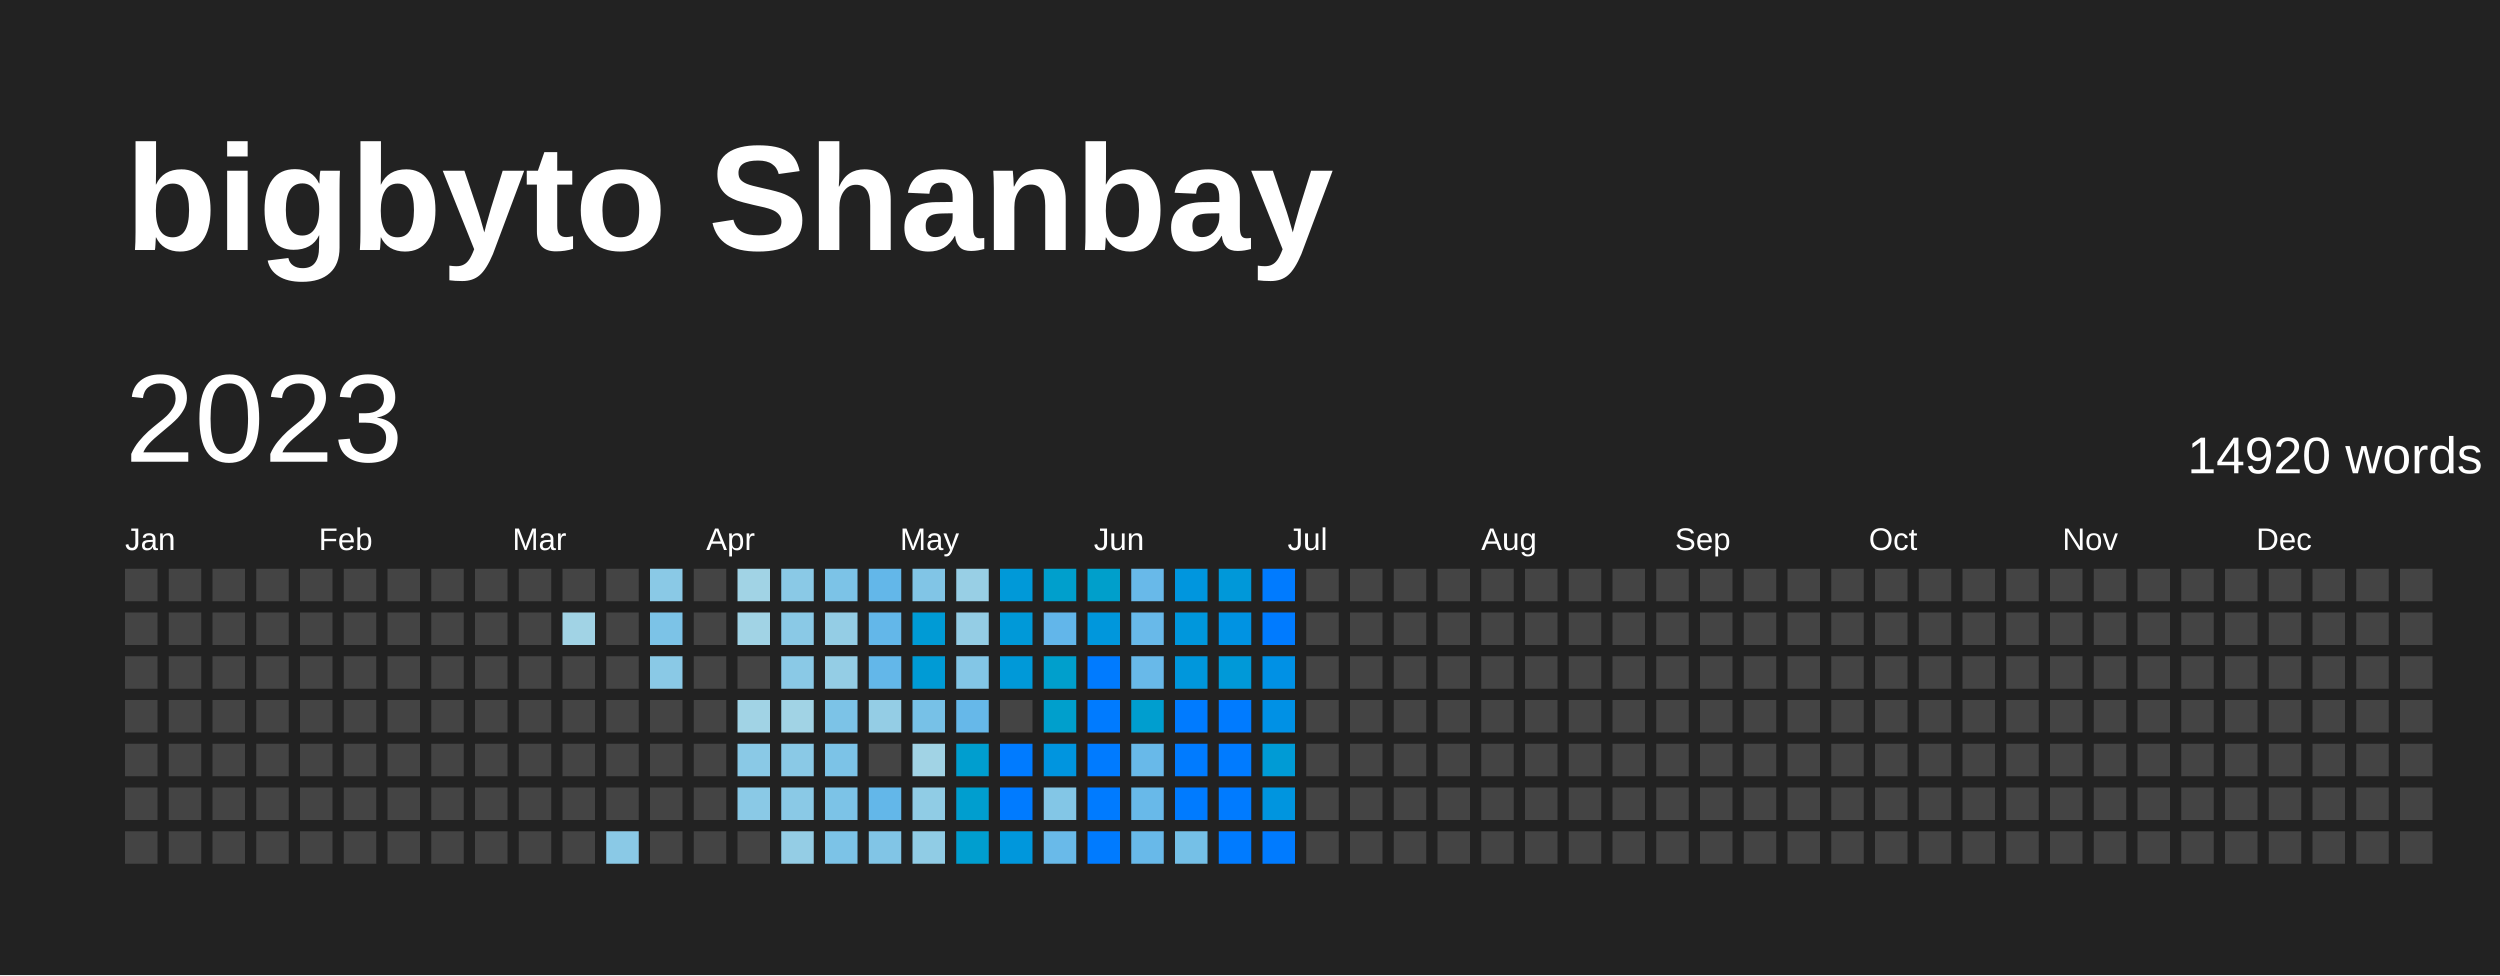
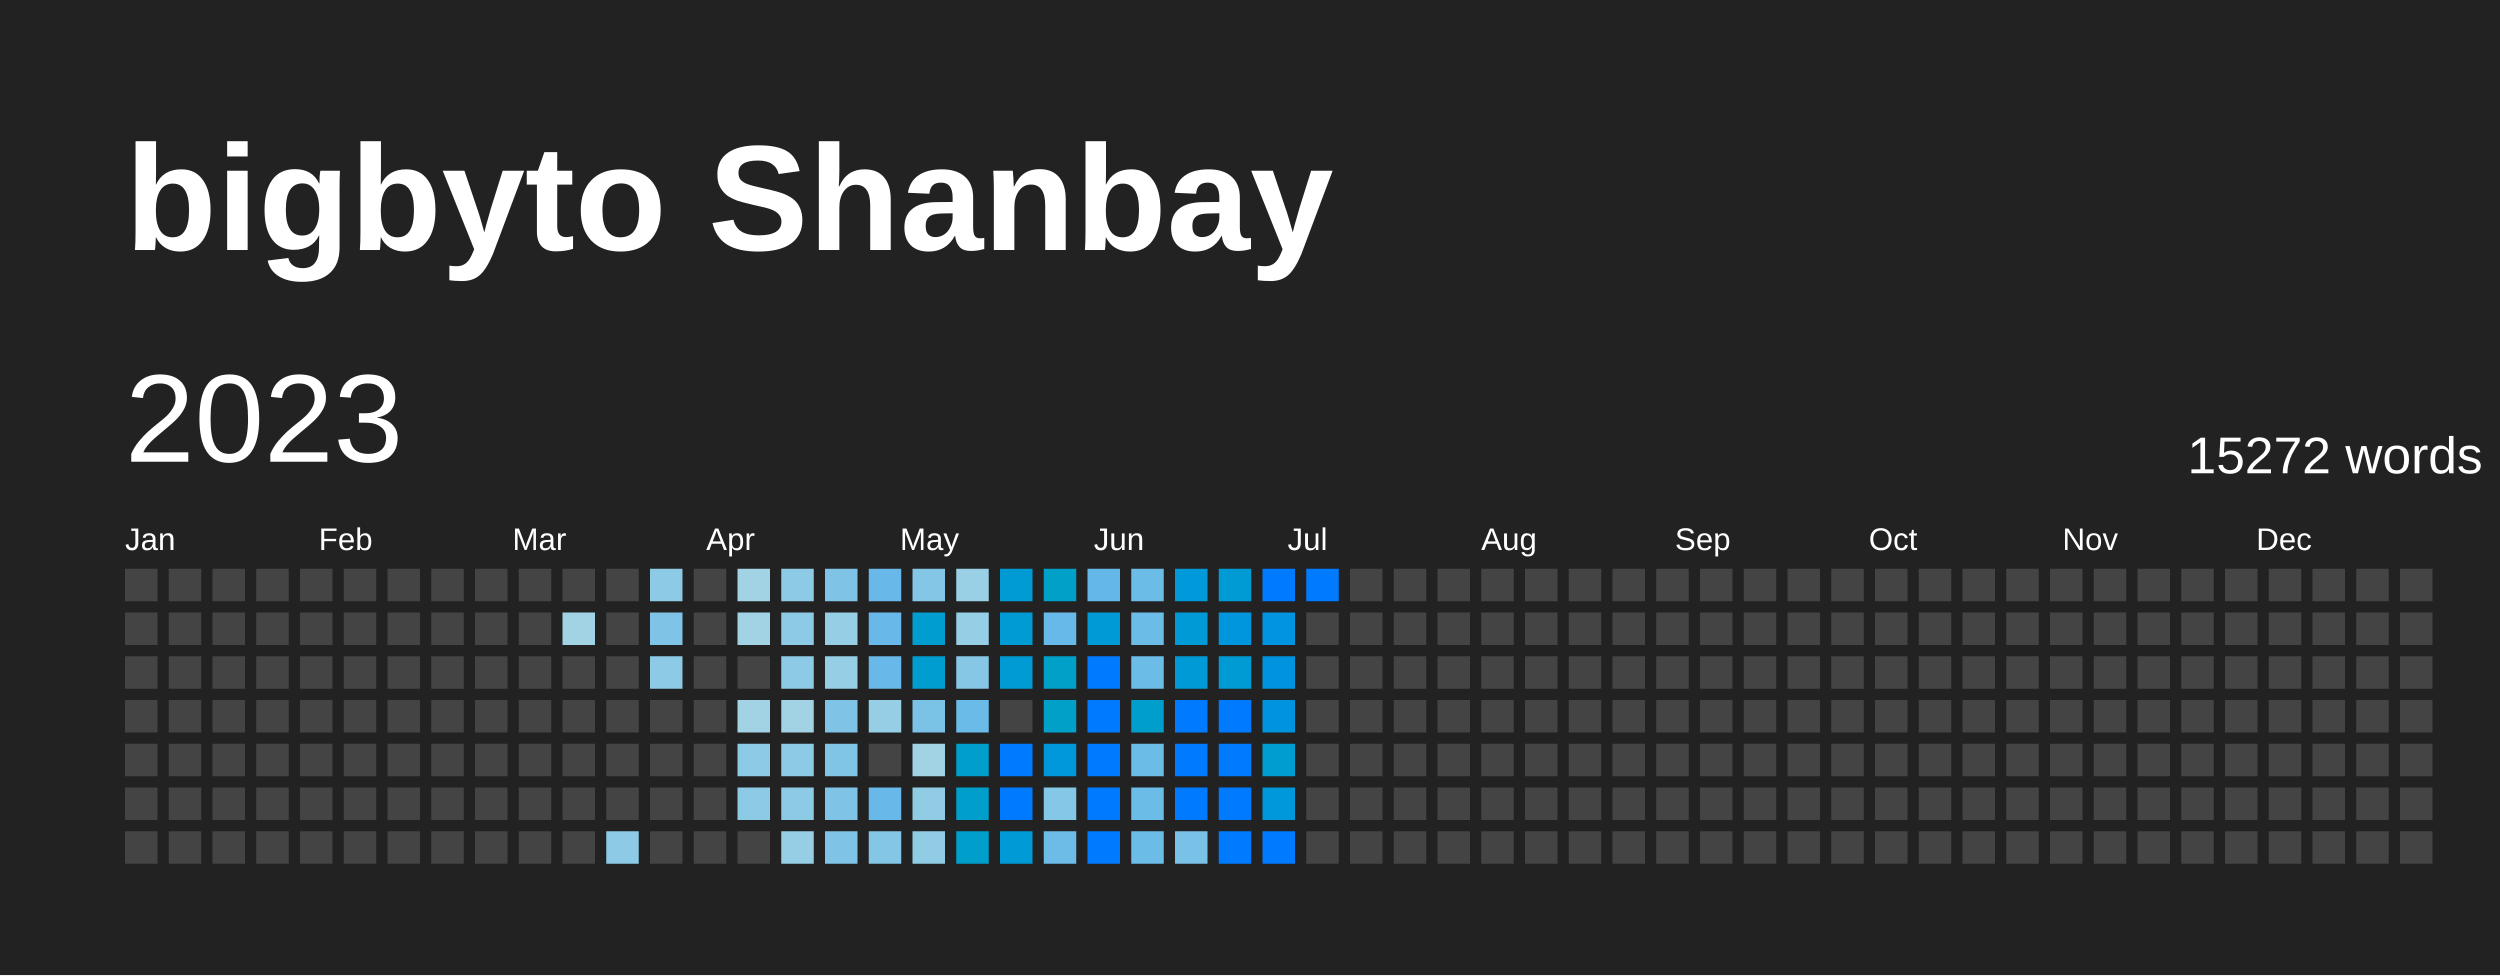
<svg xmlns="http://www.w3.org/2000/svg" baseProfile="full" height="78mm" version="1.1" viewBox="0,0,200,78" width="200mm">
  <defs />
  <rect fill="#222222" height="78" width="200" x="0" y="0" />
  <text fill="#FFFFFF" style="font-size:12px; font-family:Arial; font-weight:bold;" x="10" y="20">bigbyto Shanbay</text>
  <text dominant-baseline="hanging" fill="#FFFFFF" style="font-size:10.0px; font-family:Arial;" x="10" y="30">2023</text>
-   <text dominant-baseline="hanging" fill="#FFFFFF" style="font-size:4.125px; font-family:Arial;" x="175" y="35">14920 words</text>
+   <text dominant-baseline="hanging" fill="#FFFFFF" style="font-size:4.125px; font-family:Arial;" x="175" y="35">15272 words</text>
  <text fill="#FFFFFF" style="font-size:2.5px; font-family:Arial" x="10.0" y="44">Jan</text>
  <text fill="#FFFFFF" style="font-size:2.5px; font-family:Arial" x="25.5" y="44">Feb</text>
  <text fill="#FFFFFF" style="font-size:2.5px; font-family:Arial" x="41.0" y="44">Mar</text>
  <text fill="#FFFFFF" style="font-size:2.5px; font-family:Arial" x="56.5" y="44">Apr</text>
  <text fill="#FFFFFF" style="font-size:2.5px; font-family:Arial" x="72.0" y="44">May</text>
  <text fill="#FFFFFF" style="font-size:2.5px; font-family:Arial" x="87.5" y="44">Jun</text>
  <text fill="#FFFFFF" style="font-size:2.5px; font-family:Arial" x="103.0" y="44">Jul</text>
  <text fill="#FFFFFF" style="font-size:2.5px; font-family:Arial" x="118.5" y="44">Aug</text>
  <text fill="#FFFFFF" style="font-size:2.5px; font-family:Arial" x="134.0" y="44">Sep</text>
  <text fill="#FFFFFF" style="font-size:2.5px; font-family:Arial" x="149.5" y="44">Oct</text>
  <text fill="#FFFFFF" style="font-size:2.5px; font-family:Arial" x="165.0" y="44">Nov</text>
  <text fill="#FFFFFF" style="font-size:2.5px; font-family:Arial" x="180.5" y="44">Dec</text>
  <rect fill="#444444" height="2.6" width="2.6" x="10.0" y="45.5" />
  <rect fill="#444444" height="2.6" width="2.6" x="10.0" y="49.0" />
  <rect fill="#444444" height="2.6" width="2.6" x="10.0" y="52.5" />
  <rect fill="#444444" height="2.6" width="2.6" x="10.0" y="56.0" />
  <rect fill="#444444" height="2.6" width="2.6" x="10.0" y="59.5" />
  <rect fill="#444444" height="2.6" width="2.6" x="10.0" y="63.0" />
  <rect fill="#444444" height="2.6" width="2.6" x="10.0" y="66.5" />
  <rect fill="#444444" height="2.6" width="2.6" x="13.5" y="45.5" />
  <rect fill="#444444" height="2.6" width="2.6" x="13.5" y="49.0" />
  <rect fill="#444444" height="2.6" width="2.6" x="13.5" y="52.5" />
  <rect fill="#444444" height="2.6" width="2.6" x="13.5" y="56.0" />
  <rect fill="#444444" height="2.6" width="2.6" x="13.5" y="59.5" />
  <rect fill="#444444" height="2.6" width="2.6" x="13.5" y="63.0" />
  <rect fill="#444444" height="2.6" width="2.6" x="13.5" y="66.5" />
  <rect fill="#444444" height="2.6" width="2.6" x="17.0" y="45.5" />
  <rect fill="#444444" height="2.6" width="2.6" x="17.0" y="49.0" />
  <rect fill="#444444" height="2.6" width="2.6" x="17.0" y="52.5" />
  <rect fill="#444444" height="2.6" width="2.6" x="17.0" y="56.0" />
  <rect fill="#444444" height="2.6" width="2.6" x="17.0" y="59.5" />
  <rect fill="#444444" height="2.6" width="2.6" x="17.0" y="63.0" />
  <rect fill="#444444" height="2.6" width="2.6" x="17.0" y="66.5" />
  <rect fill="#444444" height="2.6" width="2.6" x="20.5" y="45.5" />
  <rect fill="#444444" height="2.6" width="2.6" x="20.5" y="49.0" />
  <rect fill="#444444" height="2.6" width="2.6" x="20.5" y="52.5" />
  <rect fill="#444444" height="2.6" width="2.6" x="20.5" y="56.0" />
  <rect fill="#444444" height="2.6" width="2.6" x="20.5" y="59.5" />
  <rect fill="#444444" height="2.6" width="2.6" x="20.5" y="63.0" />
  <rect fill="#444444" height="2.6" width="2.6" x="20.5" y="66.5" />
  <rect fill="#444444" height="2.6" width="2.6" x="24.0" y="45.5" />
  <rect fill="#444444" height="2.6" width="2.6" x="24.0" y="49.0" />
  <rect fill="#444444" height="2.6" width="2.6" x="24.0" y="52.5" />
  <rect fill="#444444" height="2.6" width="2.6" x="24.0" y="56.0" />
  <rect fill="#444444" height="2.6" width="2.6" x="24.0" y="59.5" />
  <rect fill="#444444" height="2.6" width="2.6" x="24.0" y="63.0" />
  <rect fill="#444444" height="2.6" width="2.6" x="24.0" y="66.5" />
  <rect fill="#444444" height="2.6" width="2.6" x="27.5" y="45.5" />
  <rect fill="#444444" height="2.6" width="2.6" x="27.5" y="49.0" />
  <rect fill="#444444" height="2.6" width="2.6" x="27.5" y="52.5" />
  <rect fill="#444444" height="2.6" width="2.6" x="27.5" y="56.0" />
  <rect fill="#444444" height="2.6" width="2.6" x="27.5" y="59.5" />
  <rect fill="#444444" height="2.6" width="2.6" x="27.5" y="63.0" />
  <rect fill="#444444" height="2.6" width="2.6" x="27.5" y="66.5" />
  <rect fill="#444444" height="2.6" width="2.6" x="31.0" y="45.5" />
  <rect fill="#444444" height="2.6" width="2.6" x="31.0" y="49.0" />
  <rect fill="#444444" height="2.6" width="2.6" x="31.0" y="52.5" />
  <rect fill="#444444" height="2.6" width="2.6" x="31.0" y="56.0" />
  <rect fill="#444444" height="2.6" width="2.6" x="31.0" y="59.5" />
  <rect fill="#444444" height="2.6" width="2.6" x="31.0" y="63.0" />
  <rect fill="#444444" height="2.6" width="2.6" x="31.0" y="66.5" />
  <rect fill="#444444" height="2.6" width="2.6" x="34.5" y="45.5" />
  <rect fill="#444444" height="2.6" width="2.6" x="34.5" y="49.0" />
  <rect fill="#444444" height="2.6" width="2.6" x="34.5" y="52.5" />
  <rect fill="#444444" height="2.6" width="2.6" x="34.5" y="56.0" />
  <rect fill="#444444" height="2.6" width="2.6" x="34.5" y="59.5" />
  <rect fill="#444444" height="2.6" width="2.6" x="34.5" y="63.0" />
  <rect fill="#444444" height="2.6" width="2.6" x="34.5" y="66.5" />
  <rect fill="#444444" height="2.6" width="2.6" x="38.0" y="45.5" />
  <rect fill="#444444" height="2.6" width="2.6" x="38.0" y="49.0" />
  <rect fill="#444444" height="2.6" width="2.6" x="38.0" y="52.5" />
  <rect fill="#444444" height="2.6" width="2.6" x="38.0" y="56.0" />
  <rect fill="#444444" height="2.6" width="2.6" x="38.0" y="59.5" />
  <rect fill="#444444" height="2.6" width="2.6" x="38.0" y="63.0" />
  <rect fill="#444444" height="2.6" width="2.6" x="38.0" y="66.5" />
  <rect fill="#444444" height="2.6" width="2.6" x="41.5" y="45.5" />
  <rect fill="#444444" height="2.6" width="2.6" x="41.5" y="49.0" />
  <rect fill="#444444" height="2.6" width="2.6" x="41.5" y="52.5" />
  <rect fill="#444444" height="2.6" width="2.6" x="41.5" y="56.0" />
  <rect fill="#444444" height="2.6" width="2.6" x="41.5" y="59.5" />
  <rect fill="#444444" height="2.6" width="2.6" x="41.5" y="63.0" />
  <rect fill="#444444" height="2.6" width="2.6" x="41.5" y="66.5" />
  <rect fill="#444444" height="2.6" width="2.6" x="45.0" y="45.5" />
-   <rect fill="#a1d3e5" height="2.6" width="2.6" x="45.0" y="49.0" />
+   <rect fill="#a2d3e5" height="2.6" width="2.6" x="45.0" y="49.0" />
  <rect fill="#444444" height="2.6" width="2.6" x="45.0" y="52.5" />
  <rect fill="#444444" height="2.6" width="2.6" x="45.0" y="56.0" />
  <rect fill="#444444" height="2.6" width="2.6" x="45.0" y="59.5" />
  <rect fill="#444444" height="2.6" width="2.6" x="45.0" y="63.0" />
  <rect fill="#444444" height="2.6" width="2.6" x="45.0" y="66.5" />
  <rect fill="#444444" height="2.6" width="2.6" x="48.5" y="45.5" />
  <rect fill="#444444" height="2.6" width="2.6" x="48.5" y="49.0" />
  <rect fill="#444444" height="2.6" width="2.6" x="48.5" y="52.5" />
  <rect fill="#444444" height="2.6" width="2.6" x="48.5" y="56.0" />
  <rect fill="#444444" height="2.6" width="2.6" x="48.5" y="59.5" />
  <rect fill="#444444" height="2.6" width="2.6" x="48.5" y="63.0" />
-   <rect fill="#8ac9e6" height="2.6" width="2.6" x="48.5" y="66.5" />
-   <rect fill="#8ac9e6" height="2.6" width="2.6" x="52.0" y="45.5" />
-   <rect fill="#7cc3e7" height="2.6" width="2.6" x="52.0" y="49.0" />
-   <rect fill="#8ac9e6" height="2.6" width="2.6" x="52.0" y="52.5" />
+   <rect fill="#8dcae6" height="2.6" width="2.6" x="48.5" y="66.5" />
+   <rect fill="#8dcae6" height="2.6" width="2.6" x="52.0" y="45.5" />
+   <rect fill="#7fc4e6" height="2.6" width="2.6" x="52.0" y="49.0" />
+   <rect fill="#8dcae6" height="2.6" width="2.6" x="52.0" y="52.5" />
  <rect fill="#444444" height="2.6" width="2.6" x="52.0" y="56.0" />
  <rect fill="#444444" height="2.6" width="2.6" x="52.0" y="59.5" />
  <rect fill="#444444" height="2.6" width="2.6" x="52.0" y="63.0" />
  <rect fill="#444444" height="2.6" width="2.6" x="52.0" y="66.5" />
  <rect fill="#444444" height="2.6" width="2.6" x="55.5" y="45.5" />
  <rect fill="#444444" height="2.6" width="2.6" x="55.5" y="49.0" />
  <rect fill="#444444" height="2.6" width="2.6" x="55.5" y="52.5" />
  <rect fill="#444444" height="2.6" width="2.6" x="55.5" y="56.0" />
  <rect fill="#444444" height="2.6" width="2.6" x="55.5" y="59.5" />
  <rect fill="#444444" height="2.6" width="2.6" x="55.5" y="63.0" />
  <rect fill="#444444" height="2.6" width="2.6" x="55.5" y="66.5" />
-   <rect fill="#a1d3e5" height="2.6" width="2.6" x="59.0" y="45.5" />
-   <rect fill="#a1d3e5" height="2.6" width="2.6" x="59.0" y="49.0" />
+   <rect fill="#a2d3e5" height="2.6" width="2.6" x="59.0" y="45.5" />
+   <rect fill="#a2d3e5" height="2.6" width="2.6" x="59.0" y="49.0" />
  <rect fill="#444444" height="2.6" width="2.6" x="59.0" y="52.5" />
-   <rect fill="#a1d3e5" height="2.6" width="2.6" x="59.0" y="56.0" />
-   <rect fill="#8ac9e6" height="2.6" width="2.6" x="59.0" y="59.5" />
-   <rect fill="#8ac9e6" height="2.6" width="2.6" x="59.0" y="63.0" />
+   <rect fill="#a2d3e5" height="2.6" width="2.6" x="59.0" y="56.0" />
+   <rect fill="#8dcae6" height="2.6" width="2.6" x="59.0" y="59.5" />
+   <rect fill="#8dcae6" height="2.6" width="2.6" x="59.0" y="63.0" />
  <rect fill="#444444" height="2.6" width="2.6" x="59.0" y="66.5" />
-   <rect fill="#8ac9e6" height="2.6" width="2.6" x="62.5" y="45.5" />
-   <rect fill="#8ac9e6" height="2.6" width="2.6" x="62.5" y="49.0" />
-   <rect fill="#8ac9e6" height="2.6" width="2.6" x="62.5" y="52.5" />
-   <rect fill="#a1d3e5" height="2.6" width="2.6" x="62.5" y="56.0" />
-   <rect fill="#8ac9e6" height="2.6" width="2.6" x="62.5" y="59.5" />
-   <rect fill="#8ac9e6" height="2.6" width="2.6" x="62.5" y="63.0" />
-   <rect fill="#94cde5" height="2.6" width="2.6" x="62.5" y="66.5" />
-   <rect fill="#7cc3e7" height="2.6" width="2.6" x="66.0" y="45.5" />
-   <rect fill="#94cde5" height="2.6" width="2.6" x="66.0" y="49.0" />
-   <rect fill="#94cde5" height="2.6" width="2.6" x="66.0" y="52.5" />
-   <rect fill="#7cc3e7" height="2.6" width="2.6" x="66.0" y="56.0" />
-   <rect fill="#7cc3e7" height="2.6" width="2.6" x="66.0" y="59.5" />
-   <rect fill="#7cc3e7" height="2.6" width="2.6" x="66.0" y="63.0" />
-   <rect fill="#7cc3e7" height="2.6" width="2.6" x="66.0" y="66.5" />
-   <rect fill="#63b7e9" height="2.6" width="2.6" x="69.5" y="45.5" />
-   <rect fill="#63b7e9" height="2.6" width="2.6" x="69.5" y="49.0" />
-   <rect fill="#63b7e9" height="2.6" width="2.6" x="69.5" y="52.5" />
-   <rect fill="#94cde5" height="2.6" width="2.6" x="69.5" y="56.0" />
+   <rect fill="#8dcae6" height="2.6" width="2.6" x="62.5" y="45.5" />
+   <rect fill="#8dcae6" height="2.6" width="2.6" x="62.5" y="49.0" />
+   <rect fill="#8dcae6" height="2.6" width="2.6" x="62.5" y="52.5" />
+   <rect fill="#a2d3e5" height="2.6" width="2.6" x="62.5" y="56.0" />
+   <rect fill="#8dcae6" height="2.6" width="2.6" x="62.5" y="59.5" />
+   <rect fill="#8dcae6" height="2.6" width="2.6" x="62.5" y="63.0" />
+   <rect fill="#95cee5" height="2.6" width="2.6" x="62.5" y="66.5" />
+   <rect fill="#7fc4e6" height="2.6" width="2.6" x="66.0" y="45.5" />
+   <rect fill="#95cee5" height="2.6" width="2.6" x="66.0" y="49.0" />
+   <rect fill="#95cee5" height="2.6" width="2.6" x="66.0" y="52.5" />
+   <rect fill="#7fc4e6" height="2.6" width="2.6" x="66.0" y="56.0" />
+   <rect fill="#80c5e6" height="2.6" width="2.6" x="66.0" y="59.5" />
+   <rect fill="#7fc4e6" height="2.6" width="2.6" x="66.0" y="63.0" />
+   <rect fill="#7fc4e6" height="2.6" width="2.6" x="66.0" y="66.5" />
+   <rect fill="#68b9e9" height="2.6" width="2.6" x="69.5" y="45.5" />
+   <rect fill="#68b9e9" height="2.6" width="2.6" x="69.5" y="49.0" />
+   <rect fill="#68b9e9" height="2.6" width="2.6" x="69.5" y="52.5" />
+   <rect fill="#95cee5" height="2.6" width="2.6" x="69.5" y="56.0" />
  <rect fill="#444444" height="2.6" width="2.6" x="69.5" y="59.5" />
-   <rect fill="#63b7e9" height="2.6" width="2.6" x="69.5" y="63.0" />
-   <rect fill="#81c5e6" height="2.6" width="2.6" x="69.5" y="66.5" />
-   <rect fill="#81c5e6" height="2.6" width="2.6" x="73.0" y="45.5" />
-   <rect fill="#009bd5" height="2.6" width="2.6" x="73.0" y="49.0" />
-   <rect fill="#009bd5" height="2.6" width="2.6" x="73.0" y="52.5" />
-   <rect fill="#77c1e7" height="2.6" width="2.6" x="73.0" y="56.0" />
-   <rect fill="#a1d3e5" height="2.6" width="2.6" x="73.0" y="59.5" />
-   <rect fill="#90cce5" height="2.6" width="2.6" x="73.0" y="63.0" />
-   <rect fill="#90cce5" height="2.6" width="2.6" x="73.0" y="66.5" />
-   <rect fill="#98cfe5" height="2.6" width="2.6" x="76.5" y="45.5" />
-   <rect fill="#94cde5" height="2.6" width="2.6" x="76.5" y="49.0" />
-   <rect fill="#83c6e6" height="2.6" width="2.6" x="76.5" y="52.5" />
-   <rect fill="#66b8e9" height="2.6" width="2.6" x="76.5" y="56.0" />
-   <rect fill="#009ecf" height="2.6" width="2.6" x="76.5" y="59.5" />
-   <rect fill="#009ecf" height="2.6" width="2.6" x="76.5" y="63.0" />
-   <rect fill="#009ecf" height="2.6" width="2.6" x="76.5" y="66.5" />
-   <rect fill="#0099d8" height="2.6" width="2.6" x="80.0" y="45.5" />
-   <rect fill="#0099d8" height="2.6" width="2.6" x="80.0" y="49.0" />
-   <rect fill="#0099d8" height="2.6" width="2.6" x="80.0" y="52.5" />
+   <rect fill="#68b9e9" height="2.6" width="2.6" x="69.5" y="63.0" />
+   <rect fill="#84c6e6" height="2.6" width="2.6" x="69.5" y="66.5" />
+   <rect fill="#84c6e6" height="2.6" width="2.6" x="73.0" y="45.5" />
+   <rect fill="#009dd1" height="2.6" width="2.6" x="73.0" y="49.0" />
+   <rect fill="#009dd1" height="2.6" width="2.6" x="73.0" y="52.5" />
+   <rect fill="#7bc2e7" height="2.6" width="2.6" x="73.0" y="56.0" />
+   <rect fill="#a2d3e5" height="2.6" width="2.6" x="73.0" y="59.5" />
+   <rect fill="#91cce5" height="2.6" width="2.6" x="73.0" y="63.0" />
+   <rect fill="#91cce5" height="2.6" width="2.6" x="73.0" y="66.5" />
+   <rect fill="#99d0e5" height="2.6" width="2.6" x="76.5" y="45.5" />
+   <rect fill="#95cee5" height="2.6" width="2.6" x="76.5" y="49.0" />
+   <rect fill="#86c7e6" height="2.6" width="2.6" x="76.5" y="52.5" />
+   <rect fill="#6bbbe8" height="2.6" width="2.6" x="76.5" y="56.0" />
+   <rect fill="#009fcb" height="2.6" width="2.6" x="76.5" y="59.5" />
+   <rect fill="#009fcb" height="2.6" width="2.6" x="76.5" y="63.0" />
+   <rect fill="#009fcb" height="2.6" width="2.6" x="76.5" y="66.5" />
+   <rect fill="#009bd4" height="2.6" width="2.6" x="80.0" y="45.5" />
+   <rect fill="#009bd4" height="2.6" width="2.6" x="80.0" y="49.0" />
+   <rect fill="#009bd4" height="2.6" width="2.6" x="80.0" y="52.5" />
  <rect fill="#444444" height="2.6" width="2.6" x="80.0" y="56.0" />
  <rect fill="#007BFF" height="2.6" width="2.6" x="80.0" y="59.5" />
  <rect fill="#007BFF" height="2.6" width="2.6" x="80.0" y="63.0" />
-   <rect fill="#0097dc" height="2.6" width="2.6" x="80.0" y="66.5" />
-   <rect fill="#009fcc" height="2.6" width="2.6" x="83.5" y="45.5" />
-   <rect fill="#62b6ea" height="2.6" width="2.6" x="83.5" y="49.0" />
-   <rect fill="#009fcc" height="2.6" width="2.6" x="83.5" y="52.5" />
-   <rect fill="#009fcc" height="2.6" width="2.6" x="83.5" y="56.0" />
-   <rect fill="#0095df" height="2.6" width="2.6" x="83.5" y="59.5" />
-   <rect fill="#83c6e6" height="2.6" width="2.6" x="83.5" y="63.0" />
-   <rect fill="#69bae9" height="2.6" width="2.6" x="83.5" y="66.5" />
-   <rect fill="#009fcb" height="2.6" width="2.6" x="87.0" y="45.5" />
-   <rect fill="#0097dc" height="2.6" width="2.6" x="87.0" y="49.0" />
+   <rect fill="#009ad7" height="2.6" width="2.6" x="80.0" y="66.5" />
+   <rect fill="#00a0c8" height="2.6" width="2.6" x="83.5" y="45.5" />
+   <rect fill="#67b9e9" height="2.6" width="2.6" x="83.5" y="49.0" />
+   <rect fill="#00a0c8" height="2.6" width="2.6" x="83.5" y="52.5" />
+   <rect fill="#00a0c8" height="2.6" width="2.6" x="83.5" y="56.0" />
+   <rect fill="#0098da" height="2.6" width="2.6" x="83.5" y="59.5" />
+   <rect fill="#85c7e6" height="2.6" width="2.6" x="83.5" y="63.0" />
+   <rect fill="#6dbce8" height="2.6" width="2.6" x="83.5" y="66.5" />
+   <rect fill="#64b7e9" height="2.6" width="2.6" x="87.0" y="45.5" />
+   <rect fill="#009ad7" height="2.6" width="2.6" x="87.0" y="49.0" />
  <rect fill="#007BFF" height="2.6" width="2.6" x="87.0" y="52.5" />
  <rect fill="#007BFF" height="2.6" width="2.6" x="87.0" y="56.0" />
  <rect fill="#007BFF" height="2.6" width="2.6" x="87.0" y="59.5" />
  <rect fill="#007BFF" height="2.6" width="2.6" x="87.0" y="63.0" />
  <rect fill="#007BFF" height="2.6" width="2.6" x="87.0" y="66.5" />
-   <rect fill="#68b9e9" height="2.6" width="2.6" x="90.5" y="45.5" />
-   <rect fill="#68b9e9" height="2.6" width="2.6" x="90.5" y="49.0" />
-   <rect fill="#68b9e9" height="2.6" width="2.6" x="90.5" y="52.5" />
-   <rect fill="#009ecf" height="2.6" width="2.6" x="90.5" y="56.0" />
-   <rect fill="#68b9e9" height="2.6" width="2.6" x="90.5" y="59.5" />
-   <rect fill="#68b9e9" height="2.6" width="2.6" x="90.5" y="63.0" />
-   <rect fill="#68b9e9" height="2.6" width="2.6" x="90.5" y="66.5" />
-   <rect fill="#0096de" height="2.6" width="2.6" x="94.0" y="45.5" />
-   <rect fill="#0097dc" height="2.6" width="2.6" x="94.0" y="49.0" />
-   <rect fill="#0097dc" height="2.6" width="2.6" x="94.0" y="52.5" />
+   <rect fill="#6cbce8" height="2.6" width="2.6" x="90.5" y="45.5" />
+   <rect fill="#6cbce8" height="2.6" width="2.6" x="90.5" y="49.0" />
+   <rect fill="#6cbce8" height="2.6" width="2.6" x="90.5" y="52.5" />
+   <rect fill="#009fcb" height="2.6" width="2.6" x="90.5" y="56.0" />
+   <rect fill="#6cbce8" height="2.6" width="2.6" x="90.5" y="59.5" />
+   <rect fill="#6cbce8" height="2.6" width="2.6" x="90.5" y="63.0" />
+   <rect fill="#6cbce8" height="2.6" width="2.6" x="90.5" y="66.5" />
+   <rect fill="#0099d9" height="2.6" width="2.6" x="94.0" y="45.5" />
+   <rect fill="#009ad7" height="2.6" width="2.6" x="94.0" y="49.0" />
+   <rect fill="#009ad7" height="2.6" width="2.6" x="94.0" y="52.5" />
  <rect fill="#007BFF" height="2.6" width="2.6" x="94.0" y="56.0" />
  <rect fill="#007BFF" height="2.6" width="2.6" x="94.0" y="59.5" />
  <rect fill="#007BFF" height="2.6" width="2.6" x="94.0" y="63.0" />
-   <rect fill="#75c0e7" height="2.6" width="2.6" x="94.0" y="66.5" />
-   <rect fill="#0098d9" height="2.6" width="2.6" x="97.5" y="45.5" />
-   <rect fill="#0093e2" height="2.6" width="2.6" x="97.5" y="49.0" />
-   <rect fill="#0099d8" height="2.6" width="2.6" x="97.5" y="52.5" />
+   <rect fill="#79c1e7" height="2.6" width="2.6" x="94.0" y="66.5" />
+   <rect fill="#009bd5" height="2.6" width="2.6" x="97.5" y="45.5" />
+   <rect fill="#0096dd" height="2.6" width="2.6" x="97.5" y="49.0" />
+   <rect fill="#009bd4" height="2.6" width="2.6" x="97.5" y="52.5" />
  <rect fill="#007BFF" height="2.6" width="2.6" x="97.5" y="56.0" />
  <rect fill="#007BFF" height="2.6" width="2.6" x="97.5" y="59.5" />
  <rect fill="#007BFF" height="2.6" width="2.6" x="97.5" y="63.0" />
  <rect fill="#007BFF" height="2.6" width="2.6" x="97.5" y="66.5" />
  <rect fill="#007BFF" height="2.6" width="2.6" x="101.0" y="45.5" />
-   <rect fill="#007BFF" height="2.6" width="2.6" x="101.0" y="49.0" />
-   <rect fill="#0091e5" height="2.6" width="2.6" x="101.0" y="52.5" />
-   <rect fill="#0091e5" height="2.6" width="2.6" x="101.0" y="56.0" />
-   <rect fill="#009bd5" height="2.6" width="2.6" x="101.0" y="59.5" />
-   <rect fill="#0095df" height="2.6" width="2.6" x="101.0" y="63.0" />
+   <rect fill="#0094e1" height="2.6" width="2.6" x="101.0" y="49.0" />
+   <rect fill="#0094e0" height="2.6" width="2.6" x="101.0" y="52.5" />
+   <rect fill="#0094e0" height="2.6" width="2.6" x="101.0" y="56.0" />
+   <rect fill="#009dd1" height="2.6" width="2.6" x="101.0" y="59.5" />
+   <rect fill="#0098da" height="2.6" width="2.6" x="101.0" y="63.0" />
  <rect fill="#007BFF" height="2.6" width="2.6" x="101.0" y="66.5" />
-   <rect fill="#444444" height="2.6" width="2.6" x="104.5" y="45.5" />
+   <rect fill="#007BFF" height="2.6" width="2.6" x="104.5" y="45.5" />
  <rect fill="#444444" height="2.6" width="2.6" x="104.5" y="49.0" />
  <rect fill="#444444" height="2.6" width="2.6" x="104.5" y="52.5" />
  <rect fill="#444444" height="2.6" width="2.6" x="104.5" y="56.0" />
  <rect fill="#444444" height="2.6" width="2.6" x="104.5" y="59.5" />
  <rect fill="#444444" height="2.6" width="2.6" x="104.5" y="63.0" />
  <rect fill="#444444" height="2.6" width="2.6" x="104.5" y="66.5" />
  <rect fill="#444444" height="2.6" width="2.6" x="108.0" y="45.5" />
  <rect fill="#444444" height="2.6" width="2.6" x="108.0" y="49.0" />
  <rect fill="#444444" height="2.6" width="2.6" x="108.0" y="52.5" />
  <rect fill="#444444" height="2.6" width="2.6" x="108.0" y="56.0" />
  <rect fill="#444444" height="2.6" width="2.6" x="108.0" y="59.5" />
  <rect fill="#444444" height="2.6" width="2.6" x="108.0" y="63.0" />
  <rect fill="#444444" height="2.6" width="2.6" x="108.0" y="66.5" />
  <rect fill="#444444" height="2.6" width="2.6" x="111.5" y="45.5" />
  <rect fill="#444444" height="2.6" width="2.6" x="111.5" y="49.0" />
  <rect fill="#444444" height="2.6" width="2.6" x="111.5" y="52.5" />
  <rect fill="#444444" height="2.6" width="2.6" x="111.5" y="56.0" />
  <rect fill="#444444" height="2.6" width="2.6" x="111.5" y="59.5" />
  <rect fill="#444444" height="2.6" width="2.6" x="111.5" y="63.0" />
  <rect fill="#444444" height="2.6" width="2.6" x="111.5" y="66.5" />
  <rect fill="#444444" height="2.6" width="2.6" x="115.0" y="45.5" />
  <rect fill="#444444" height="2.6" width="2.6" x="115.0" y="49.0" />
  <rect fill="#444444" height="2.6" width="2.6" x="115.0" y="52.5" />
  <rect fill="#444444" height="2.6" width="2.6" x="115.0" y="56.0" />
  <rect fill="#444444" height="2.6" width="2.6" x="115.0" y="59.5" />
  <rect fill="#444444" height="2.6" width="2.6" x="115.0" y="63.0" />
  <rect fill="#444444" height="2.6" width="2.6" x="115.0" y="66.5" />
  <rect fill="#444444" height="2.6" width="2.6" x="118.5" y="45.5" />
  <rect fill="#444444" height="2.6" width="2.6" x="118.5" y="49.0" />
  <rect fill="#444444" height="2.6" width="2.6" x="118.5" y="52.5" />
  <rect fill="#444444" height="2.6" width="2.6" x="118.5" y="56.0" />
  <rect fill="#444444" height="2.6" width="2.6" x="118.5" y="59.5" />
  <rect fill="#444444" height="2.6" width="2.6" x="118.5" y="63.0" />
  <rect fill="#444444" height="2.6" width="2.6" x="118.5" y="66.5" />
  <rect fill="#444444" height="2.6" width="2.6" x="122.0" y="45.5" />
  <rect fill="#444444" height="2.6" width="2.6" x="122.0" y="49.0" />
  <rect fill="#444444" height="2.6" width="2.6" x="122.0" y="52.5" />
  <rect fill="#444444" height="2.6" width="2.6" x="122.0" y="56.0" />
  <rect fill="#444444" height="2.6" width="2.6" x="122.0" y="59.5" />
  <rect fill="#444444" height="2.6" width="2.6" x="122.0" y="63.0" />
  <rect fill="#444444" height="2.6" width="2.6" x="122.0" y="66.5" />
  <rect fill="#444444" height="2.6" width="2.6" x="125.5" y="45.5" />
  <rect fill="#444444" height="2.6" width="2.6" x="125.5" y="49.0" />
  <rect fill="#444444" height="2.6" width="2.6" x="125.5" y="52.5" />
  <rect fill="#444444" height="2.6" width="2.6" x="125.5" y="56.0" />
  <rect fill="#444444" height="2.6" width="2.6" x="125.5" y="59.5" />
  <rect fill="#444444" height="2.6" width="2.6" x="125.5" y="63.0" />
  <rect fill="#444444" height="2.6" width="2.6" x="125.5" y="66.5" />
  <rect fill="#444444" height="2.6" width="2.6" x="129.0" y="45.5" />
  <rect fill="#444444" height="2.6" width="2.6" x="129.0" y="49.0" />
  <rect fill="#444444" height="2.6" width="2.6" x="129.0" y="52.5" />
  <rect fill="#444444" height="2.6" width="2.6" x="129.0" y="56.0" />
  <rect fill="#444444" height="2.6" width="2.6" x="129.0" y="59.5" />
  <rect fill="#444444" height="2.6" width="2.6" x="129.0" y="63.0" />
  <rect fill="#444444" height="2.6" width="2.6" x="129.0" y="66.5" />
  <rect fill="#444444" height="2.6" width="2.6" x="132.5" y="45.5" />
  <rect fill="#444444" height="2.6" width="2.6" x="132.5" y="49.0" />
  <rect fill="#444444" height="2.6" width="2.6" x="132.5" y="52.5" />
  <rect fill="#444444" height="2.6" width="2.6" x="132.5" y="56.0" />
  <rect fill="#444444" height="2.6" width="2.6" x="132.5" y="59.5" />
  <rect fill="#444444" height="2.6" width="2.6" x="132.5" y="63.0" />
  <rect fill="#444444" height="2.6" width="2.6" x="132.5" y="66.5" />
  <rect fill="#444444" height="2.6" width="2.6" x="136.0" y="45.5" />
  <rect fill="#444444" height="2.6" width="2.6" x="136.0" y="49.0" />
  <rect fill="#444444" height="2.6" width="2.6" x="136.0" y="52.5" />
  <rect fill="#444444" height="2.6" width="2.6" x="136.0" y="56.0" />
  <rect fill="#444444" height="2.6" width="2.6" x="136.0" y="59.5" />
  <rect fill="#444444" height="2.6" width="2.6" x="136.0" y="63.0" />
  <rect fill="#444444" height="2.6" width="2.6" x="136.0" y="66.5" />
  <rect fill="#444444" height="2.6" width="2.6" x="139.5" y="45.5" />
  <rect fill="#444444" height="2.6" width="2.6" x="139.5" y="49.0" />
  <rect fill="#444444" height="2.6" width="2.6" x="139.5" y="52.5" />
  <rect fill="#444444" height="2.6" width="2.6" x="139.5" y="56.0" />
  <rect fill="#444444" height="2.6" width="2.6" x="139.5" y="59.5" />
  <rect fill="#444444" height="2.6" width="2.6" x="139.5" y="63.0" />
  <rect fill="#444444" height="2.6" width="2.6" x="139.5" y="66.5" />
  <rect fill="#444444" height="2.6" width="2.6" x="143.0" y="45.5" />
  <rect fill="#444444" height="2.6" width="2.6" x="143.0" y="49.0" />
  <rect fill="#444444" height="2.6" width="2.6" x="143.0" y="52.5" />
  <rect fill="#444444" height="2.6" width="2.6" x="143.0" y="56.0" />
  <rect fill="#444444" height="2.6" width="2.6" x="143.0" y="59.5" />
  <rect fill="#444444" height="2.6" width="2.6" x="143.0" y="63.0" />
  <rect fill="#444444" height="2.6" width="2.6" x="143.0" y="66.5" />
  <rect fill="#444444" height="2.6" width="2.6" x="146.5" y="45.5" />
  <rect fill="#444444" height="2.6" width="2.6" x="146.5" y="49.0" />
  <rect fill="#444444" height="2.6" width="2.6" x="146.5" y="52.5" />
  <rect fill="#444444" height="2.6" width="2.6" x="146.5" y="56.0" />
  <rect fill="#444444" height="2.6" width="2.6" x="146.5" y="59.5" />
  <rect fill="#444444" height="2.6" width="2.6" x="146.5" y="63.0" />
  <rect fill="#444444" height="2.6" width="2.6" x="146.5" y="66.5" />
  <rect fill="#444444" height="2.6" width="2.6" x="150.0" y="45.5" />
  <rect fill="#444444" height="2.6" width="2.6" x="150.0" y="49.0" />
  <rect fill="#444444" height="2.6" width="2.6" x="150.0" y="52.5" />
  <rect fill="#444444" height="2.6" width="2.6" x="150.0" y="56.0" />
  <rect fill="#444444" height="2.6" width="2.6" x="150.0" y="59.5" />
  <rect fill="#444444" height="2.6" width="2.6" x="150.0" y="63.0" />
  <rect fill="#444444" height="2.6" width="2.6" x="150.0" y="66.5" />
  <rect fill="#444444" height="2.6" width="2.6" x="153.5" y="45.5" />
  <rect fill="#444444" height="2.6" width="2.6" x="153.5" y="49.0" />
  <rect fill="#444444" height="2.6" width="2.6" x="153.5" y="52.5" />
  <rect fill="#444444" height="2.6" width="2.6" x="153.5" y="56.0" />
  <rect fill="#444444" height="2.6" width="2.6" x="153.5" y="59.5" />
  <rect fill="#444444" height="2.6" width="2.6" x="153.5" y="63.0" />
  <rect fill="#444444" height="2.6" width="2.6" x="153.5" y="66.5" />
  <rect fill="#444444" height="2.6" width="2.6" x="157.0" y="45.5" />
  <rect fill="#444444" height="2.6" width="2.6" x="157.0" y="49.0" />
  <rect fill="#444444" height="2.6" width="2.6" x="157.0" y="52.5" />
  <rect fill="#444444" height="2.6" width="2.6" x="157.0" y="56.0" />
  <rect fill="#444444" height="2.6" width="2.6" x="157.0" y="59.5" />
  <rect fill="#444444" height="2.6" width="2.6" x="157.0" y="63.0" />
  <rect fill="#444444" height="2.6" width="2.6" x="157.0" y="66.5" />
  <rect fill="#444444" height="2.6" width="2.6" x="160.5" y="45.5" />
  <rect fill="#444444" height="2.6" width="2.6" x="160.5" y="49.0" />
  <rect fill="#444444" height="2.6" width="2.6" x="160.5" y="52.5" />
  <rect fill="#444444" height="2.6" width="2.6" x="160.5" y="56.0" />
  <rect fill="#444444" height="2.6" width="2.6" x="160.5" y="59.5" />
  <rect fill="#444444" height="2.6" width="2.6" x="160.5" y="63.0" />
  <rect fill="#444444" height="2.6" width="2.6" x="160.5" y="66.5" />
  <rect fill="#444444" height="2.6" width="2.6" x="164.0" y="45.5" />
  <rect fill="#444444" height="2.6" width="2.6" x="164.0" y="49.0" />
  <rect fill="#444444" height="2.6" width="2.6" x="164.0" y="52.5" />
  <rect fill="#444444" height="2.6" width="2.6" x="164.0" y="56.0" />
  <rect fill="#444444" height="2.6" width="2.6" x="164.0" y="59.5" />
  <rect fill="#444444" height="2.6" width="2.6" x="164.0" y="63.0" />
  <rect fill="#444444" height="2.6" width="2.6" x="164.0" y="66.5" />
  <rect fill="#444444" height="2.6" width="2.6" x="167.5" y="45.5" />
  <rect fill="#444444" height="2.6" width="2.6" x="167.5" y="49.0" />
  <rect fill="#444444" height="2.6" width="2.6" x="167.5" y="52.5" />
  <rect fill="#444444" height="2.6" width="2.6" x="167.5" y="56.0" />
  <rect fill="#444444" height="2.6" width="2.6" x="167.5" y="59.5" />
  <rect fill="#444444" height="2.6" width="2.6" x="167.5" y="63.0" />
  <rect fill="#444444" height="2.6" width="2.6" x="167.5" y="66.5" />
  <rect fill="#444444" height="2.6" width="2.6" x="171.0" y="45.5" />
  <rect fill="#444444" height="2.6" width="2.6" x="171.0" y="49.0" />
  <rect fill="#444444" height="2.6" width="2.6" x="171.0" y="52.5" />
  <rect fill="#444444" height="2.6" width="2.6" x="171.0" y="56.0" />
  <rect fill="#444444" height="2.6" width="2.6" x="171.0" y="59.5" />
  <rect fill="#444444" height="2.6" width="2.6" x="171.0" y="63.0" />
  <rect fill="#444444" height="2.6" width="2.6" x="171.0" y="66.5" />
  <rect fill="#444444" height="2.6" width="2.6" x="174.5" y="45.5" />
  <rect fill="#444444" height="2.6" width="2.6" x="174.5" y="49.0" />
  <rect fill="#444444" height="2.6" width="2.6" x="174.5" y="52.5" />
  <rect fill="#444444" height="2.6" width="2.6" x="174.5" y="56.0" />
  <rect fill="#444444" height="2.6" width="2.6" x="174.5" y="59.5" />
  <rect fill="#444444" height="2.6" width="2.6" x="174.5" y="63.0" />
  <rect fill="#444444" height="2.6" width="2.6" x="174.5" y="66.5" />
  <rect fill="#444444" height="2.6" width="2.6" x="178.0" y="45.5" />
  <rect fill="#444444" height="2.6" width="2.6" x="178.0" y="49.0" />
  <rect fill="#444444" height="2.6" width="2.6" x="178.0" y="52.5" />
  <rect fill="#444444" height="2.6" width="2.6" x="178.0" y="56.0" />
  <rect fill="#444444" height="2.6" width="2.6" x="178.0" y="59.5" />
  <rect fill="#444444" height="2.6" width="2.6" x="178.0" y="63.0" />
  <rect fill="#444444" height="2.6" width="2.6" x="178.0" y="66.5" />
  <rect fill="#444444" height="2.6" width="2.6" x="181.5" y="45.5" />
  <rect fill="#444444" height="2.6" width="2.6" x="181.5" y="49.0" />
  <rect fill="#444444" height="2.6" width="2.6" x="181.5" y="52.5" />
  <rect fill="#444444" height="2.6" width="2.6" x="181.5" y="56.0" />
  <rect fill="#444444" height="2.6" width="2.6" x="181.5" y="59.5" />
  <rect fill="#444444" height="2.6" width="2.6" x="181.5" y="63.0" />
  <rect fill="#444444" height="2.6" width="2.6" x="181.5" y="66.5" />
  <rect fill="#444444" height="2.6" width="2.6" x="185.0" y="45.5" />
  <rect fill="#444444" height="2.6" width="2.6" x="185.0" y="49.0" />
  <rect fill="#444444" height="2.6" width="2.6" x="185.0" y="52.5" />
  <rect fill="#444444" height="2.6" width="2.6" x="185.0" y="56.0" />
  <rect fill="#444444" height="2.6" width="2.6" x="185.0" y="59.5" />
  <rect fill="#444444" height="2.6" width="2.6" x="185.0" y="63.0" />
  <rect fill="#444444" height="2.6" width="2.6" x="185.0" y="66.5" />
  <rect fill="#444444" height="2.6" width="2.6" x="188.5" y="45.5" />
  <rect fill="#444444" height="2.6" width="2.6" x="188.5" y="49.0" />
  <rect fill="#444444" height="2.6" width="2.6" x="188.5" y="52.5" />
  <rect fill="#444444" height="2.6" width="2.6" x="188.5" y="56.0" />
  <rect fill="#444444" height="2.6" width="2.6" x="188.5" y="59.5" />
  <rect fill="#444444" height="2.6" width="2.6" x="188.5" y="63.0" />
  <rect fill="#444444" height="2.6" width="2.6" x="188.5" y="66.5" />
  <rect fill="#444444" height="2.6" width="2.6" x="192.0" y="45.5" />
  <rect fill="#444444" height="2.6" width="2.6" x="192.0" y="49.0" />
  <rect fill="#444444" height="2.6" width="2.6" x="192.0" y="52.5" />
  <rect fill="#444444" height="2.6" width="2.6" x="192.0" y="56.0" />
  <rect fill="#444444" height="2.6" width="2.6" x="192.0" y="59.5" />
  <rect fill="#444444" height="2.6" width="2.6" x="192.0" y="63.0" />
  <rect fill="#444444" height="2.6" width="2.6" x="192.0" y="66.5" />
</svg>
